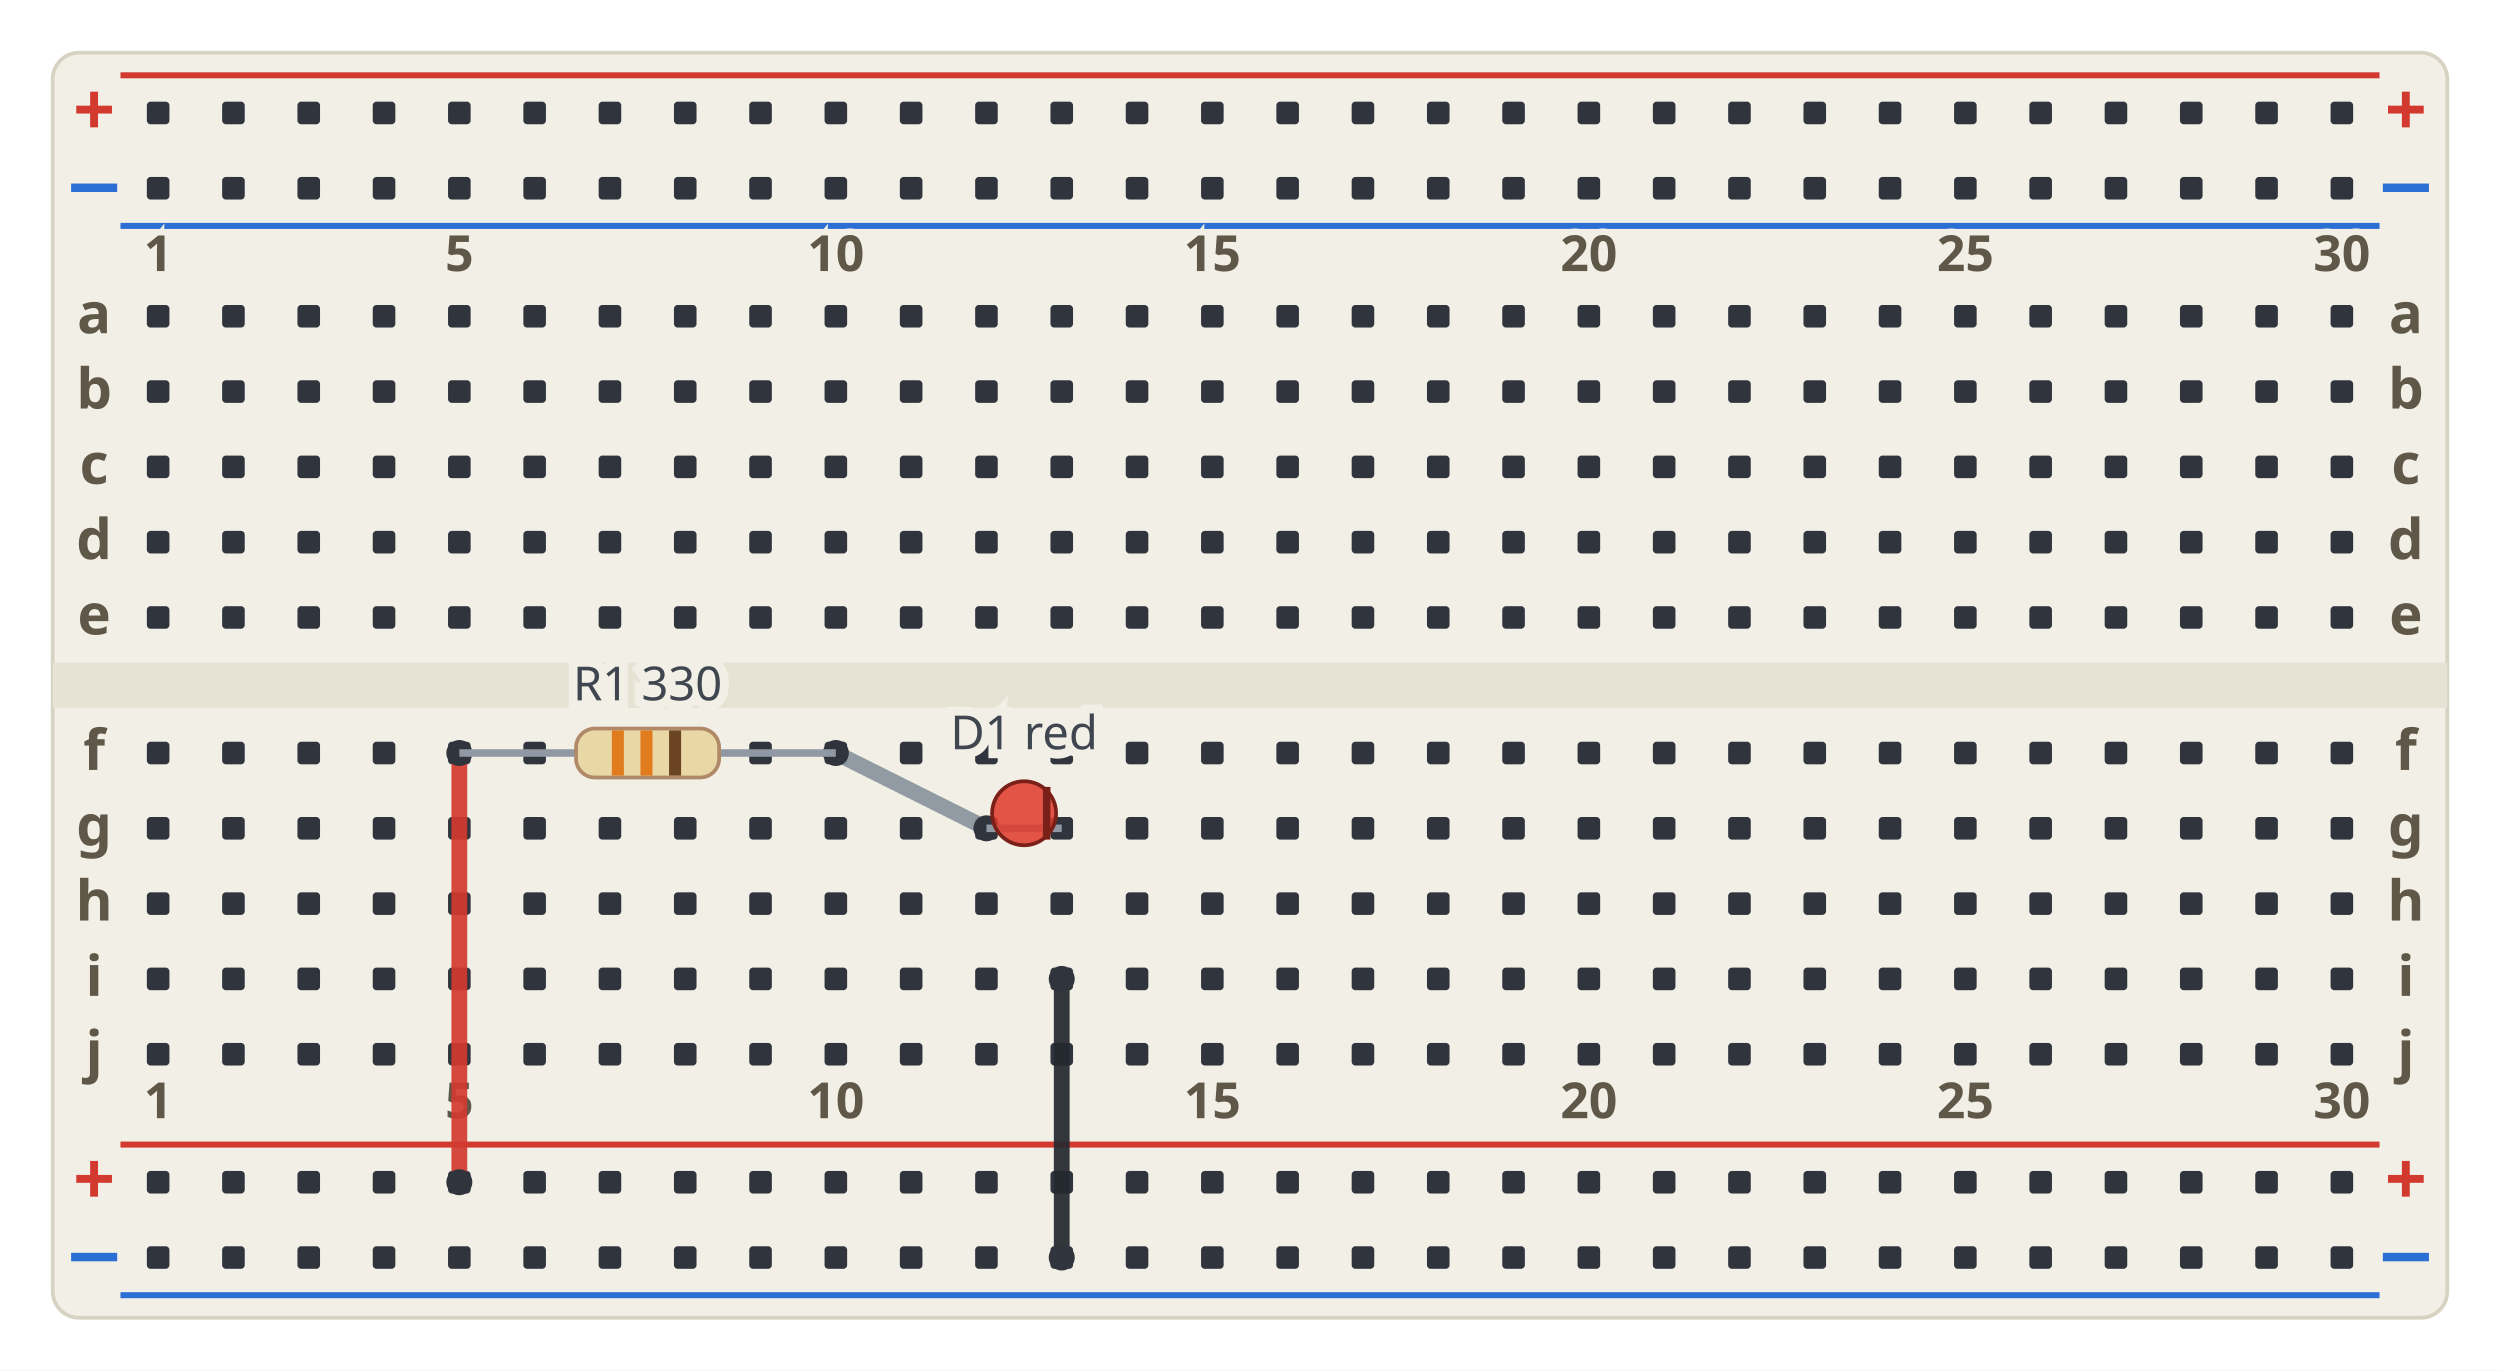
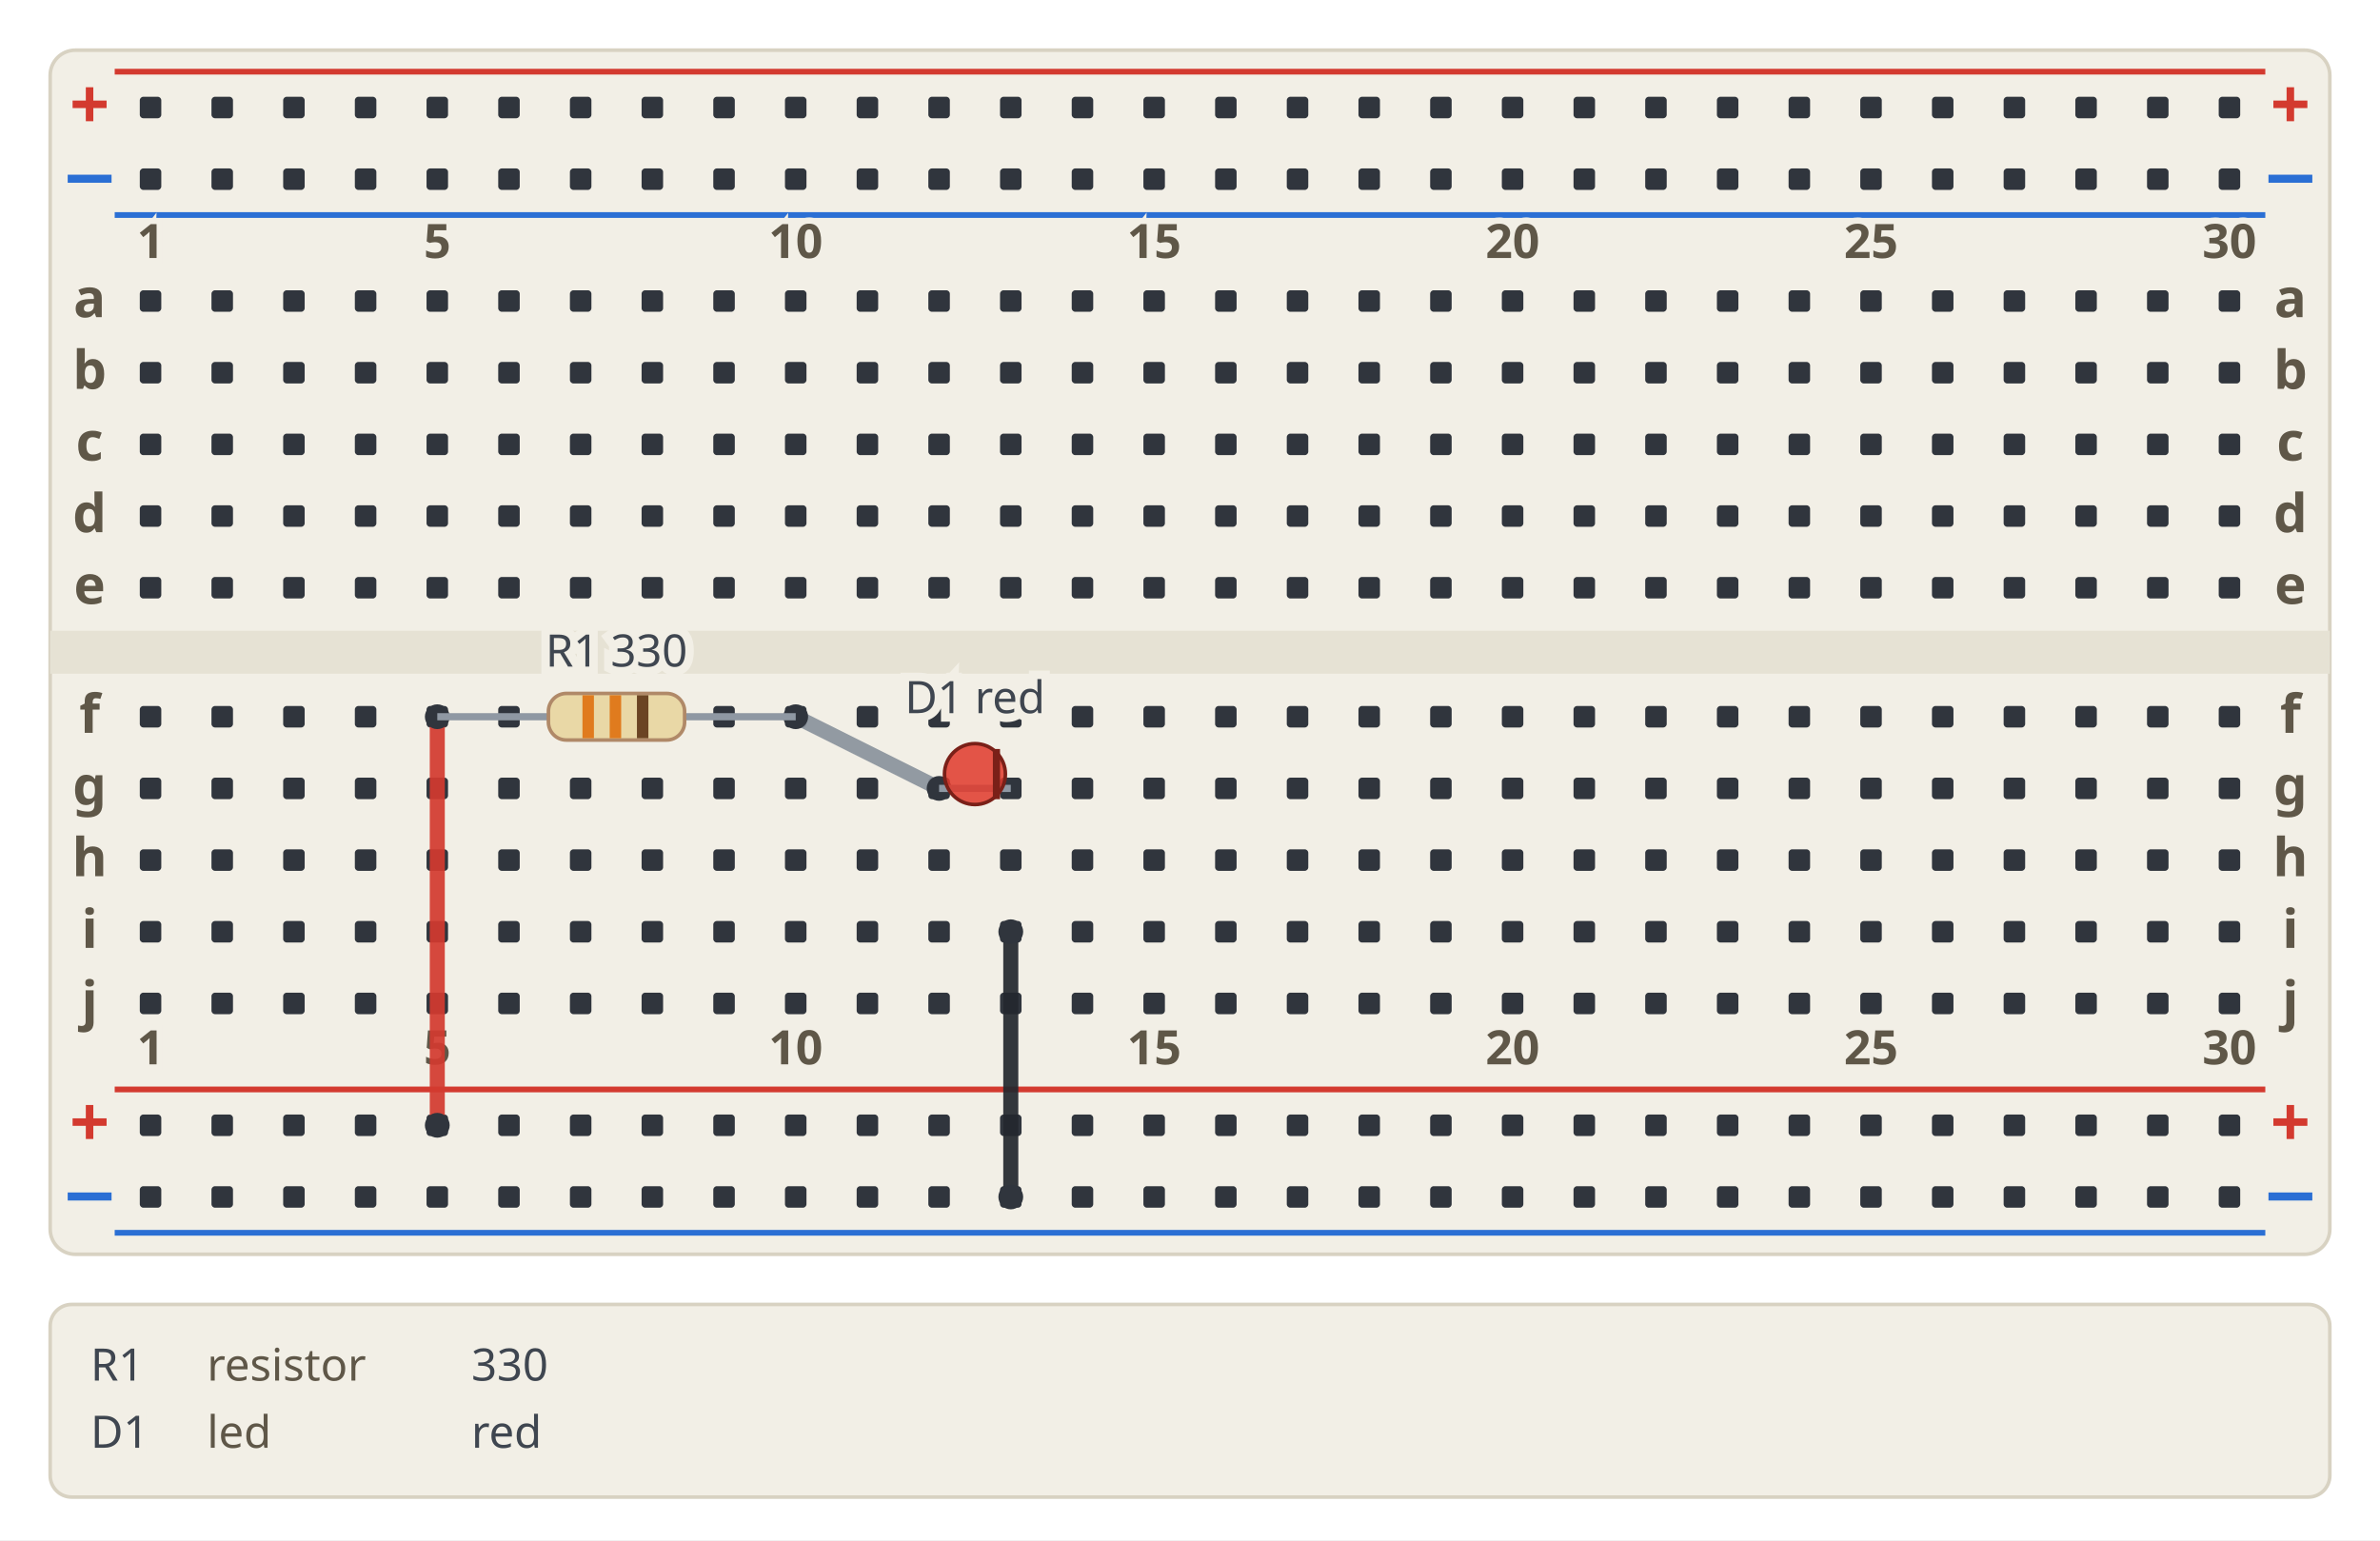
- <svg xmlns="http://www.w3.org/2000/svg" width="664" height="364" viewBox="0 0 664 364" role="img">
-   <rect x="0" y="0" width="664" height="364" fill="#ffffff" />
+ <svg xmlns="http://www.w3.org/2000/svg" width="664" height="429.75" viewBox="0 0 664 429.75" role="img">
+   <rect x="0" y="0" width="664" height="429.75" fill="#ffffff" />
  <rect x="14" y="14" width="636" height="336" rx="7" fill="#f2efe6" stroke="#d8d2c2" />
  <rect x="14" y="176" width="636" height="12" fill="#e6e2d4" />
  <line x1="32" y1="20" x2="632" y2="20" stroke="#d33a2f" stroke-width="1.6" />
  <text x="25" y="36" text-anchor="middle" font-family="ui-sans-serif, system-ui, sans-serif" font-size="19.55" font-weight="700" fill="#d33a2f">+</text>
  <text x="639" y="36" text-anchor="middle" font-family="ui-sans-serif, system-ui, sans-serif" font-size="19.55" font-weight="700" fill="#d33a2f">+</text>
  <line x1="32" y1="60" x2="632" y2="60" stroke="#2b6fd4" stroke-width="1.6" />
  <text x="25" y="56" text-anchor="middle" font-family="ui-sans-serif, system-ui, sans-serif" font-size="19.55" font-weight="700" fill="#2b6fd4">−</text>
  <text x="639" y="56" text-anchor="middle" font-family="ui-sans-serif, system-ui, sans-serif" font-size="19.55" font-weight="700" fill="#2b6fd4">−</text>
  <line x1="32" y1="304" x2="632" y2="304" stroke="#d33a2f" stroke-width="1.6" />
  <text x="25" y="320" text-anchor="middle" font-family="ui-sans-serif, system-ui, sans-serif" font-size="19.55" font-weight="700" fill="#d33a2f">+</text>
  <text x="639" y="320" text-anchor="middle" font-family="ui-sans-serif, system-ui, sans-serif" font-size="19.55" font-weight="700" fill="#d33a2f">+</text>
  <line x1="32" y1="344" x2="632" y2="344" stroke="#2b6fd4" stroke-width="1.6" />
  <text x="25" y="340" text-anchor="middle" font-family="ui-sans-serif, system-ui, sans-serif" font-size="19.55" font-weight="700" fill="#2b6fd4">−</text>
  <text x="639" y="340" text-anchor="middle" font-family="ui-sans-serif, system-ui, sans-serif" font-size="19.55" font-weight="700" fill="#2b6fd4">−</text>
  <rect x="39" y="27" width="6" height="6" rx="1" fill="#30353d" />
  <rect x="59" y="27" width="6" height="6" rx="1" fill="#30353d" />
  <rect x="79" y="27" width="6" height="6" rx="1" fill="#30353d" />
  <rect x="99" y="27" width="6" height="6" rx="1" fill="#30353d" />
  <rect x="119" y="27" width="6" height="6" rx="1" fill="#30353d" />
  <rect x="139" y="27" width="6" height="6" rx="1" fill="#30353d" />
  <rect x="159" y="27" width="6" height="6" rx="1" fill="#30353d" />
  <rect x="179" y="27" width="6" height="6" rx="1" fill="#30353d" />
  <rect x="199" y="27" width="6" height="6" rx="1" fill="#30353d" />
  <rect x="219" y="27" width="6" height="6" rx="1" fill="#30353d" />
  <rect x="239" y="27" width="6" height="6" rx="1" fill="#30353d" />
  <rect x="259" y="27" width="6" height="6" rx="1" fill="#30353d" />
  <rect x="279" y="27" width="6" height="6" rx="1" fill="#30353d" />
  <rect x="299" y="27" width="6" height="6" rx="1" fill="#30353d" />
  <rect x="319" y="27" width="6" height="6" rx="1" fill="#30353d" />
  <rect x="339" y="27" width="6" height="6" rx="1" fill="#30353d" />
  <rect x="359" y="27" width="6" height="6" rx="1" fill="#30353d" />
  <rect x="379" y="27" width="6" height="6" rx="1" fill="#30353d" />
  <rect x="399" y="27" width="6" height="6" rx="1" fill="#30353d" />
  <rect x="419" y="27" width="6" height="6" rx="1" fill="#30353d" />
  <rect x="439" y="27" width="6" height="6" rx="1" fill="#30353d" />
  <rect x="459" y="27" width="6" height="6" rx="1" fill="#30353d" />
  <rect x="479" y="27" width="6" height="6" rx="1" fill="#30353d" />
  <rect x="499" y="27" width="6" height="6" rx="1" fill="#30353d" />
  <rect x="519" y="27" width="6" height="6" rx="1" fill="#30353d" />
  <rect x="539" y="27" width="6" height="6" rx="1" fill="#30353d" />
  <rect x="559" y="27" width="6" height="6" rx="1" fill="#30353d" />
  <rect x="579" y="27" width="6" height="6" rx="1" fill="#30353d" />
  <rect x="599" y="27" width="6" height="6" rx="1" fill="#30353d" />
  <rect x="619" y="27" width="6" height="6" rx="1" fill="#30353d" />
  <rect x="39" y="47" width="6" height="6" rx="1" fill="#30353d" />
  <rect x="59" y="47" width="6" height="6" rx="1" fill="#30353d" />
  <rect x="79" y="47" width="6" height="6" rx="1" fill="#30353d" />
  <rect x="99" y="47" width="6" height="6" rx="1" fill="#30353d" />
  <rect x="119" y="47" width="6" height="6" rx="1" fill="#30353d" />
  <rect x="139" y="47" width="6" height="6" rx="1" fill="#30353d" />
  <rect x="159" y="47" width="6" height="6" rx="1" fill="#30353d" />
  <rect x="179" y="47" width="6" height="6" rx="1" fill="#30353d" />
  <rect x="199" y="47" width="6" height="6" rx="1" fill="#30353d" />
  <rect x="219" y="47" width="6" height="6" rx="1" fill="#30353d" />
  <rect x="239" y="47" width="6" height="6" rx="1" fill="#30353d" />
  <rect x="259" y="47" width="6" height="6" rx="1" fill="#30353d" />
  <rect x="279" y="47" width="6" height="6" rx="1" fill="#30353d" />
  <rect x="299" y="47" width="6" height="6" rx="1" fill="#30353d" />
  <rect x="319" y="47" width="6" height="6" rx="1" fill="#30353d" />
  <rect x="339" y="47" width="6" height="6" rx="1" fill="#30353d" />
  <rect x="359" y="47" width="6" height="6" rx="1" fill="#30353d" />
  <rect x="379" y="47" width="6" height="6" rx="1" fill="#30353d" />
  <rect x="399" y="47" width="6" height="6" rx="1" fill="#30353d" />
  <rect x="419" y="47" width="6" height="6" rx="1" fill="#30353d" />
  <rect x="439" y="47" width="6" height="6" rx="1" fill="#30353d" />
  <rect x="459" y="47" width="6" height="6" rx="1" fill="#30353d" />
  <rect x="479" y="47" width="6" height="6" rx="1" fill="#30353d" />
  <rect x="499" y="47" width="6" height="6" rx="1" fill="#30353d" />
  <rect x="519" y="47" width="6" height="6" rx="1" fill="#30353d" />
  <rect x="539" y="47" width="6" height="6" rx="1" fill="#30353d" />
  <rect x="559" y="47" width="6" height="6" rx="1" fill="#30353d" />
  <rect x="579" y="47" width="6" height="6" rx="1" fill="#30353d" />
  <rect x="599" y="47" width="6" height="6" rx="1" fill="#30353d" />
  <rect x="619" y="47" width="6" height="6" rx="1" fill="#30353d" />
  <rect x="39" y="311" width="6" height="6" rx="1" fill="#30353d" />
  <rect x="59" y="311" width="6" height="6" rx="1" fill="#30353d" />
  <rect x="79" y="311" width="6" height="6" rx="1" fill="#30353d" />
  <rect x="99" y="311" width="6" height="6" rx="1" fill="#30353d" />
  <rect x="119" y="311" width="6" height="6" rx="1" fill="#30353d" />
  <rect x="139" y="311" width="6" height="6" rx="1" fill="#30353d" />
  <rect x="159" y="311" width="6" height="6" rx="1" fill="#30353d" />
  <rect x="179" y="311" width="6" height="6" rx="1" fill="#30353d" />
  <rect x="199" y="311" width="6" height="6" rx="1" fill="#30353d" />
  <rect x="219" y="311" width="6" height="6" rx="1" fill="#30353d" />
  <rect x="239" y="311" width="6" height="6" rx="1" fill="#30353d" />
  <rect x="259" y="311" width="6" height="6" rx="1" fill="#30353d" />
  <rect x="279" y="311" width="6" height="6" rx="1" fill="#30353d" />
  <rect x="299" y="311" width="6" height="6" rx="1" fill="#30353d" />
  <rect x="319" y="311" width="6" height="6" rx="1" fill="#30353d" />
  <rect x="339" y="311" width="6" height="6" rx="1" fill="#30353d" />
  <rect x="359" y="311" width="6" height="6" rx="1" fill="#30353d" />
  <rect x="379" y="311" width="6" height="6" rx="1" fill="#30353d" />
  <rect x="399" y="311" width="6" height="6" rx="1" fill="#30353d" />
  <rect x="419" y="311" width="6" height="6" rx="1" fill="#30353d" />
  <rect x="439" y="311" width="6" height="6" rx="1" fill="#30353d" />
  <rect x="459" y="311" width="6" height="6" rx="1" fill="#30353d" />
  <rect x="479" y="311" width="6" height="6" rx="1" fill="#30353d" />
  <rect x="499" y="311" width="6" height="6" rx="1" fill="#30353d" />
  <rect x="519" y="311" width="6" height="6" rx="1" fill="#30353d" />
  <rect x="539" y="311" width="6" height="6" rx="1" fill="#30353d" />
  <rect x="559" y="311" width="6" height="6" rx="1" fill="#30353d" />
  <rect x="579" y="311" width="6" height="6" rx="1" fill="#30353d" />
  <rect x="599" y="311" width="6" height="6" rx="1" fill="#30353d" />
  <rect x="619" y="311" width="6" height="6" rx="1" fill="#30353d" />
  <rect x="39" y="331" width="6" height="6" rx="1" fill="#30353d" />
  <rect x="59" y="331" width="6" height="6" rx="1" fill="#30353d" />
  <rect x="79" y="331" width="6" height="6" rx="1" fill="#30353d" />
  <rect x="99" y="331" width="6" height="6" rx="1" fill="#30353d" />
  <rect x="119" y="331" width="6" height="6" rx="1" fill="#30353d" />
  <rect x="139" y="331" width="6" height="6" rx="1" fill="#30353d" />
  <rect x="159" y="331" width="6" height="6" rx="1" fill="#30353d" />
  <rect x="179" y="331" width="6" height="6" rx="1" fill="#30353d" />
  <rect x="199" y="331" width="6" height="6" rx="1" fill="#30353d" />
  <rect x="219" y="331" width="6" height="6" rx="1" fill="#30353d" />
  <rect x="239" y="331" width="6" height="6" rx="1" fill="#30353d" />
  <rect x="259" y="331" width="6" height="6" rx="1" fill="#30353d" />
  <rect x="279" y="331" width="6" height="6" rx="1" fill="#30353d" />
  <rect x="299" y="331" width="6" height="6" rx="1" fill="#30353d" />
  <rect x="319" y="331" width="6" height="6" rx="1" fill="#30353d" />
  <rect x="339" y="331" width="6" height="6" rx="1" fill="#30353d" />
  <rect x="359" y="331" width="6" height="6" rx="1" fill="#30353d" />
  <rect x="379" y="331" width="6" height="6" rx="1" fill="#30353d" />
  <rect x="399" y="331" width="6" height="6" rx="1" fill="#30353d" />
  <rect x="419" y="331" width="6" height="6" rx="1" fill="#30353d" />
  <rect x="439" y="331" width="6" height="6" rx="1" fill="#30353d" />
  <rect x="459" y="331" width="6" height="6" rx="1" fill="#30353d" />
  <rect x="479" y="331" width="6" height="6" rx="1" fill="#30353d" />
  <rect x="499" y="331" width="6" height="6" rx="1" fill="#30353d" />
  <rect x="519" y="331" width="6" height="6" rx="1" fill="#30353d" />
  <rect x="539" y="331" width="6" height="6" rx="1" fill="#30353d" />
  <rect x="559" y="331" width="6" height="6" rx="1" fill="#30353d" />
  <rect x="579" y="331" width="6" height="6" rx="1" fill="#30353d" />
  <rect x="599" y="331" width="6" height="6" rx="1" fill="#30353d" />
  <rect x="619" y="331" width="6" height="6" rx="1" fill="#30353d" />
  <rect x="39" y="81" width="6" height="6" rx="1" fill="#30353d" />
  <rect x="59" y="81" width="6" height="6" rx="1" fill="#30353d" />
  <rect x="79" y="81" width="6" height="6" rx="1" fill="#30353d" />
  <rect x="99" y="81" width="6" height="6" rx="1" fill="#30353d" />
  <rect x="119" y="81" width="6" height="6" rx="1" fill="#30353d" />
  <rect x="139" y="81" width="6" height="6" rx="1" fill="#30353d" />
  <rect x="159" y="81" width="6" height="6" rx="1" fill="#30353d" />
  <rect x="179" y="81" width="6" height="6" rx="1" fill="#30353d" />
  <rect x="199" y="81" width="6" height="6" rx="1" fill="#30353d" />
  <rect x="219" y="81" width="6" height="6" rx="1" fill="#30353d" />
  <rect x="239" y="81" width="6" height="6" rx="1" fill="#30353d" />
  <rect x="259" y="81" width="6" height="6" rx="1" fill="#30353d" />
  <rect x="279" y="81" width="6" height="6" rx="1" fill="#30353d" />
  <rect x="299" y="81" width="6" height="6" rx="1" fill="#30353d" />
  <rect x="319" y="81" width="6" height="6" rx="1" fill="#30353d" />
  <rect x="339" y="81" width="6" height="6" rx="1" fill="#30353d" />
  <rect x="359" y="81" width="6" height="6" rx="1" fill="#30353d" />
  <rect x="379" y="81" width="6" height="6" rx="1" fill="#30353d" />
  <rect x="399" y="81" width="6" height="6" rx="1" fill="#30353d" />
  <rect x="419" y="81" width="6" height="6" rx="1" fill="#30353d" />
  <rect x="439" y="81" width="6" height="6" rx="1" fill="#30353d" />
  <rect x="459" y="81" width="6" height="6" rx="1" fill="#30353d" />
  <rect x="479" y="81" width="6" height="6" rx="1" fill="#30353d" />
  <rect x="499" y="81" width="6" height="6" rx="1" fill="#30353d" />
  <rect x="519" y="81" width="6" height="6" rx="1" fill="#30353d" />
  <rect x="539" y="81" width="6" height="6" rx="1" fill="#30353d" />
  <rect x="559" y="81" width="6" height="6" rx="1" fill="#30353d" />
  <rect x="579" y="81" width="6" height="6" rx="1" fill="#30353d" />
  <rect x="599" y="81" width="6" height="6" rx="1" fill="#30353d" />
  <rect x="619" y="81" width="6" height="6" rx="1" fill="#30353d" />
  <rect x="39" y="101" width="6" height="6" rx="1" fill="#30353d" />
  <rect x="59" y="101" width="6" height="6" rx="1" fill="#30353d" />
  <rect x="79" y="101" width="6" height="6" rx="1" fill="#30353d" />
  <rect x="99" y="101" width="6" height="6" rx="1" fill="#30353d" />
  <rect x="119" y="101" width="6" height="6" rx="1" fill="#30353d" />
  <rect x="139" y="101" width="6" height="6" rx="1" fill="#30353d" />
  <rect x="159" y="101" width="6" height="6" rx="1" fill="#30353d" />
  <rect x="179" y="101" width="6" height="6" rx="1" fill="#30353d" />
  <rect x="199" y="101" width="6" height="6" rx="1" fill="#30353d" />
  <rect x="219" y="101" width="6" height="6" rx="1" fill="#30353d" />
  <rect x="239" y="101" width="6" height="6" rx="1" fill="#30353d" />
  <rect x="259" y="101" width="6" height="6" rx="1" fill="#30353d" />
  <rect x="279" y="101" width="6" height="6" rx="1" fill="#30353d" />
  <rect x="299" y="101" width="6" height="6" rx="1" fill="#30353d" />
  <rect x="319" y="101" width="6" height="6" rx="1" fill="#30353d" />
  <rect x="339" y="101" width="6" height="6" rx="1" fill="#30353d" />
  <rect x="359" y="101" width="6" height="6" rx="1" fill="#30353d" />
  <rect x="379" y="101" width="6" height="6" rx="1" fill="#30353d" />
  <rect x="399" y="101" width="6" height="6" rx="1" fill="#30353d" />
  <rect x="419" y="101" width="6" height="6" rx="1" fill="#30353d" />
  <rect x="439" y="101" width="6" height="6" rx="1" fill="#30353d" />
  <rect x="459" y="101" width="6" height="6" rx="1" fill="#30353d" />
  <rect x="479" y="101" width="6" height="6" rx="1" fill="#30353d" />
  <rect x="499" y="101" width="6" height="6" rx="1" fill="#30353d" />
  <rect x="519" y="101" width="6" height="6" rx="1" fill="#30353d" />
  <rect x="539" y="101" width="6" height="6" rx="1" fill="#30353d" />
  <rect x="559" y="101" width="6" height="6" rx="1" fill="#30353d" />
  <rect x="579" y="101" width="6" height="6" rx="1" fill="#30353d" />
  <rect x="599" y="101" width="6" height="6" rx="1" fill="#30353d" />
  <rect x="619" y="101" width="6" height="6" rx="1" fill="#30353d" />
  <rect x="39" y="121" width="6" height="6" rx="1" fill="#30353d" />
  <rect x="59" y="121" width="6" height="6" rx="1" fill="#30353d" />
  <rect x="79" y="121" width="6" height="6" rx="1" fill="#30353d" />
  <rect x="99" y="121" width="6" height="6" rx="1" fill="#30353d" />
  <rect x="119" y="121" width="6" height="6" rx="1" fill="#30353d" />
  <rect x="139" y="121" width="6" height="6" rx="1" fill="#30353d" />
  <rect x="159" y="121" width="6" height="6" rx="1" fill="#30353d" />
  <rect x="179" y="121" width="6" height="6" rx="1" fill="#30353d" />
  <rect x="199" y="121" width="6" height="6" rx="1" fill="#30353d" />
  <rect x="219" y="121" width="6" height="6" rx="1" fill="#30353d" />
  <rect x="239" y="121" width="6" height="6" rx="1" fill="#30353d" />
  <rect x="259" y="121" width="6" height="6" rx="1" fill="#30353d" />
  <rect x="279" y="121" width="6" height="6" rx="1" fill="#30353d" />
  <rect x="299" y="121" width="6" height="6" rx="1" fill="#30353d" />
  <rect x="319" y="121" width="6" height="6" rx="1" fill="#30353d" />
  <rect x="339" y="121" width="6" height="6" rx="1" fill="#30353d" />
  <rect x="359" y="121" width="6" height="6" rx="1" fill="#30353d" />
  <rect x="379" y="121" width="6" height="6" rx="1" fill="#30353d" />
  <rect x="399" y="121" width="6" height="6" rx="1" fill="#30353d" />
  <rect x="419" y="121" width="6" height="6" rx="1" fill="#30353d" />
  <rect x="439" y="121" width="6" height="6" rx="1" fill="#30353d" />
  <rect x="459" y="121" width="6" height="6" rx="1" fill="#30353d" />
  <rect x="479" y="121" width="6" height="6" rx="1" fill="#30353d" />
  <rect x="499" y="121" width="6" height="6" rx="1" fill="#30353d" />
  <rect x="519" y="121" width="6" height="6" rx="1" fill="#30353d" />
  <rect x="539" y="121" width="6" height="6" rx="1" fill="#30353d" />
  <rect x="559" y="121" width="6" height="6" rx="1" fill="#30353d" />
  <rect x="579" y="121" width="6" height="6" rx="1" fill="#30353d" />
  <rect x="599" y="121" width="6" height="6" rx="1" fill="#30353d" />
  <rect x="619" y="121" width="6" height="6" rx="1" fill="#30353d" />
  <rect x="39" y="141" width="6" height="6" rx="1" fill="#30353d" />
  <rect x="59" y="141" width="6" height="6" rx="1" fill="#30353d" />
  <rect x="79" y="141" width="6" height="6" rx="1" fill="#30353d" />
  <rect x="99" y="141" width="6" height="6" rx="1" fill="#30353d" />
  <rect x="119" y="141" width="6" height="6" rx="1" fill="#30353d" />
  <rect x="139" y="141" width="6" height="6" rx="1" fill="#30353d" />
  <rect x="159" y="141" width="6" height="6" rx="1" fill="#30353d" />
  <rect x="179" y="141" width="6" height="6" rx="1" fill="#30353d" />
  <rect x="199" y="141" width="6" height="6" rx="1" fill="#30353d" />
  <rect x="219" y="141" width="6" height="6" rx="1" fill="#30353d" />
  <rect x="239" y="141" width="6" height="6" rx="1" fill="#30353d" />
  <rect x="259" y="141" width="6" height="6" rx="1" fill="#30353d" />
  <rect x="279" y="141" width="6" height="6" rx="1" fill="#30353d" />
  <rect x="299" y="141" width="6" height="6" rx="1" fill="#30353d" />
  <rect x="319" y="141" width="6" height="6" rx="1" fill="#30353d" />
  <rect x="339" y="141" width="6" height="6" rx="1" fill="#30353d" />
  <rect x="359" y="141" width="6" height="6" rx="1" fill="#30353d" />
  <rect x="379" y="141" width="6" height="6" rx="1" fill="#30353d" />
  <rect x="399" y="141" width="6" height="6" rx="1" fill="#30353d" />
  <rect x="419" y="141" width="6" height="6" rx="1" fill="#30353d" />
  <rect x="439" y="141" width="6" height="6" rx="1" fill="#30353d" />
  <rect x="459" y="141" width="6" height="6" rx="1" fill="#30353d" />
  <rect x="479" y="141" width="6" height="6" rx="1" fill="#30353d" />
  <rect x="499" y="141" width="6" height="6" rx="1" fill="#30353d" />
  <rect x="519" y="141" width="6" height="6" rx="1" fill="#30353d" />
  <rect x="539" y="141" width="6" height="6" rx="1" fill="#30353d" />
  <rect x="559" y="141" width="6" height="6" rx="1" fill="#30353d" />
  <rect x="579" y="141" width="6" height="6" rx="1" fill="#30353d" />
  <rect x="599" y="141" width="6" height="6" rx="1" fill="#30353d" />
  <rect x="619" y="141" width="6" height="6" rx="1" fill="#30353d" />
  <rect x="39" y="161" width="6" height="6" rx="1" fill="#30353d" />
  <rect x="59" y="161" width="6" height="6" rx="1" fill="#30353d" />
  <rect x="79" y="161" width="6" height="6" rx="1" fill="#30353d" />
  <rect x="99" y="161" width="6" height="6" rx="1" fill="#30353d" />
  <rect x="119" y="161" width="6" height="6" rx="1" fill="#30353d" />
  <rect x="139" y="161" width="6" height="6" rx="1" fill="#30353d" />
  <rect x="159" y="161" width="6" height="6" rx="1" fill="#30353d" />
  <rect x="179" y="161" width="6" height="6" rx="1" fill="#30353d" />
  <rect x="199" y="161" width="6" height="6" rx="1" fill="#30353d" />
  <rect x="219" y="161" width="6" height="6" rx="1" fill="#30353d" />
  <rect x="239" y="161" width="6" height="6" rx="1" fill="#30353d" />
  <rect x="259" y="161" width="6" height="6" rx="1" fill="#30353d" />
  <rect x="279" y="161" width="6" height="6" rx="1" fill="#30353d" />
  <rect x="299" y="161" width="6" height="6" rx="1" fill="#30353d" />
  <rect x="319" y="161" width="6" height="6" rx="1" fill="#30353d" />
  <rect x="339" y="161" width="6" height="6" rx="1" fill="#30353d" />
  <rect x="359" y="161" width="6" height="6" rx="1" fill="#30353d" />
  <rect x="379" y="161" width="6" height="6" rx="1" fill="#30353d" />
  <rect x="399" y="161" width="6" height="6" rx="1" fill="#30353d" />
  <rect x="419" y="161" width="6" height="6" rx="1" fill="#30353d" />
  <rect x="439" y="161" width="6" height="6" rx="1" fill="#30353d" />
  <rect x="459" y="161" width="6" height="6" rx="1" fill="#30353d" />
  <rect x="479" y="161" width="6" height="6" rx="1" fill="#30353d" />
  <rect x="499" y="161" width="6" height="6" rx="1" fill="#30353d" />
  <rect x="519" y="161" width="6" height="6" rx="1" fill="#30353d" />
  <rect x="539" y="161" width="6" height="6" rx="1" fill="#30353d" />
  <rect x="559" y="161" width="6" height="6" rx="1" fill="#30353d" />
  <rect x="579" y="161" width="6" height="6" rx="1" fill="#30353d" />
  <rect x="599" y="161" width="6" height="6" rx="1" fill="#30353d" />
  <rect x="619" y="161" width="6" height="6" rx="1" fill="#30353d" />
  <rect x="39" y="197" width="6" height="6" rx="1" fill="#30353d" />
  <rect x="59" y="197" width="6" height="6" rx="1" fill="#30353d" />
  <rect x="79" y="197" width="6" height="6" rx="1" fill="#30353d" />
  <rect x="99" y="197" width="6" height="6" rx="1" fill="#30353d" />
  <rect x="119" y="197" width="6" height="6" rx="1" fill="#30353d" />
  <rect x="139" y="197" width="6" height="6" rx="1" fill="#30353d" />
  <rect x="159" y="197" width="6" height="6" rx="1" fill="#30353d" />
  <rect x="179" y="197" width="6" height="6" rx="1" fill="#30353d" />
  <rect x="199" y="197" width="6" height="6" rx="1" fill="#30353d" />
  <rect x="219" y="197" width="6" height="6" rx="1" fill="#30353d" />
  <rect x="239" y="197" width="6" height="6" rx="1" fill="#30353d" />
  <rect x="259" y="197" width="6" height="6" rx="1" fill="#30353d" />
  <rect x="279" y="197" width="6" height="6" rx="1" fill="#30353d" />
  <rect x="299" y="197" width="6" height="6" rx="1" fill="#30353d" />
  <rect x="319" y="197" width="6" height="6" rx="1" fill="#30353d" />
  <rect x="339" y="197" width="6" height="6" rx="1" fill="#30353d" />
  <rect x="359" y="197" width="6" height="6" rx="1" fill="#30353d" />
  <rect x="379" y="197" width="6" height="6" rx="1" fill="#30353d" />
  <rect x="399" y="197" width="6" height="6" rx="1" fill="#30353d" />
  <rect x="419" y="197" width="6" height="6" rx="1" fill="#30353d" />
  <rect x="439" y="197" width="6" height="6" rx="1" fill="#30353d" />
  <rect x="459" y="197" width="6" height="6" rx="1" fill="#30353d" />
  <rect x="479" y="197" width="6" height="6" rx="1" fill="#30353d" />
  <rect x="499" y="197" width="6" height="6" rx="1" fill="#30353d" />
  <rect x="519" y="197" width="6" height="6" rx="1" fill="#30353d" />
  <rect x="539" y="197" width="6" height="6" rx="1" fill="#30353d" />
  <rect x="559" y="197" width="6" height="6" rx="1" fill="#30353d" />
  <rect x="579" y="197" width="6" height="6" rx="1" fill="#30353d" />
  <rect x="599" y="197" width="6" height="6" rx="1" fill="#30353d" />
  <rect x="619" y="197" width="6" height="6" rx="1" fill="#30353d" />
  <rect x="39" y="217" width="6" height="6" rx="1" fill="#30353d" />
  <rect x="59" y="217" width="6" height="6" rx="1" fill="#30353d" />
  <rect x="79" y="217" width="6" height="6" rx="1" fill="#30353d" />
  <rect x="99" y="217" width="6" height="6" rx="1" fill="#30353d" />
  <rect x="119" y="217" width="6" height="6" rx="1" fill="#30353d" />
  <rect x="139" y="217" width="6" height="6" rx="1" fill="#30353d" />
  <rect x="159" y="217" width="6" height="6" rx="1" fill="#30353d" />
  <rect x="179" y="217" width="6" height="6" rx="1" fill="#30353d" />
  <rect x="199" y="217" width="6" height="6" rx="1" fill="#30353d" />
  <rect x="219" y="217" width="6" height="6" rx="1" fill="#30353d" />
  <rect x="239" y="217" width="6" height="6" rx="1" fill="#30353d" />
  <rect x="259" y="217" width="6" height="6" rx="1" fill="#30353d" />
  <rect x="279" y="217" width="6" height="6" rx="1" fill="#30353d" />
  <rect x="299" y="217" width="6" height="6" rx="1" fill="#30353d" />
  <rect x="319" y="217" width="6" height="6" rx="1" fill="#30353d" />
  <rect x="339" y="217" width="6" height="6" rx="1" fill="#30353d" />
  <rect x="359" y="217" width="6" height="6" rx="1" fill="#30353d" />
  <rect x="379" y="217" width="6" height="6" rx="1" fill="#30353d" />
  <rect x="399" y="217" width="6" height="6" rx="1" fill="#30353d" />
  <rect x="419" y="217" width="6" height="6" rx="1" fill="#30353d" />
  <rect x="439" y="217" width="6" height="6" rx="1" fill="#30353d" />
  <rect x="459" y="217" width="6" height="6" rx="1" fill="#30353d" />
  <rect x="479" y="217" width="6" height="6" rx="1" fill="#30353d" />
  <rect x="499" y="217" width="6" height="6" rx="1" fill="#30353d" />
  <rect x="519" y="217" width="6" height="6" rx="1" fill="#30353d" />
  <rect x="539" y="217" width="6" height="6" rx="1" fill="#30353d" />
  <rect x="559" y="217" width="6" height="6" rx="1" fill="#30353d" />
  <rect x="579" y="217" width="6" height="6" rx="1" fill="#30353d" />
  <rect x="599" y="217" width="6" height="6" rx="1" fill="#30353d" />
  <rect x="619" y="217" width="6" height="6" rx="1" fill="#30353d" />
  <rect x="39" y="237" width="6" height="6" rx="1" fill="#30353d" />
  <rect x="59" y="237" width="6" height="6" rx="1" fill="#30353d" />
  <rect x="79" y="237" width="6" height="6" rx="1" fill="#30353d" />
  <rect x="99" y="237" width="6" height="6" rx="1" fill="#30353d" />
  <rect x="119" y="237" width="6" height="6" rx="1" fill="#30353d" />
  <rect x="139" y="237" width="6" height="6" rx="1" fill="#30353d" />
  <rect x="159" y="237" width="6" height="6" rx="1" fill="#30353d" />
  <rect x="179" y="237" width="6" height="6" rx="1" fill="#30353d" />
  <rect x="199" y="237" width="6" height="6" rx="1" fill="#30353d" />
  <rect x="219" y="237" width="6" height="6" rx="1" fill="#30353d" />
  <rect x="239" y="237" width="6" height="6" rx="1" fill="#30353d" />
  <rect x="259" y="237" width="6" height="6" rx="1" fill="#30353d" />
  <rect x="279" y="237" width="6" height="6" rx="1" fill="#30353d" />
  <rect x="299" y="237" width="6" height="6" rx="1" fill="#30353d" />
  <rect x="319" y="237" width="6" height="6" rx="1" fill="#30353d" />
  <rect x="339" y="237" width="6" height="6" rx="1" fill="#30353d" />
  <rect x="359" y="237" width="6" height="6" rx="1" fill="#30353d" />
  <rect x="379" y="237" width="6" height="6" rx="1" fill="#30353d" />
  <rect x="399" y="237" width="6" height="6" rx="1" fill="#30353d" />
  <rect x="419" y="237" width="6" height="6" rx="1" fill="#30353d" />
  <rect x="439" y="237" width="6" height="6" rx="1" fill="#30353d" />
  <rect x="459" y="237" width="6" height="6" rx="1" fill="#30353d" />
  <rect x="479" y="237" width="6" height="6" rx="1" fill="#30353d" />
  <rect x="499" y="237" width="6" height="6" rx="1" fill="#30353d" />
  <rect x="519" y="237" width="6" height="6" rx="1" fill="#30353d" />
  <rect x="539" y="237" width="6" height="6" rx="1" fill="#30353d" />
  <rect x="559" y="237" width="6" height="6" rx="1" fill="#30353d" />
  <rect x="579" y="237" width="6" height="6" rx="1" fill="#30353d" />
  <rect x="599" y="237" width="6" height="6" rx="1" fill="#30353d" />
  <rect x="619" y="237" width="6" height="6" rx="1" fill="#30353d" />
  <rect x="39" y="257" width="6" height="6" rx="1" fill="#30353d" />
  <rect x="59" y="257" width="6" height="6" rx="1" fill="#30353d" />
  <rect x="79" y="257" width="6" height="6" rx="1" fill="#30353d" />
  <rect x="99" y="257" width="6" height="6" rx="1" fill="#30353d" />
  <rect x="119" y="257" width="6" height="6" rx="1" fill="#30353d" />
  <rect x="139" y="257" width="6" height="6" rx="1" fill="#30353d" />
  <rect x="159" y="257" width="6" height="6" rx="1" fill="#30353d" />
  <rect x="179" y="257" width="6" height="6" rx="1" fill="#30353d" />
  <rect x="199" y="257" width="6" height="6" rx="1" fill="#30353d" />
  <rect x="219" y="257" width="6" height="6" rx="1" fill="#30353d" />
  <rect x="239" y="257" width="6" height="6" rx="1" fill="#30353d" />
  <rect x="259" y="257" width="6" height="6" rx="1" fill="#30353d" />
  <rect x="279" y="257" width="6" height="6" rx="1" fill="#30353d" />
  <rect x="299" y="257" width="6" height="6" rx="1" fill="#30353d" />
  <rect x="319" y="257" width="6" height="6" rx="1" fill="#30353d" />
  <rect x="339" y="257" width="6" height="6" rx="1" fill="#30353d" />
  <rect x="359" y="257" width="6" height="6" rx="1" fill="#30353d" />
  <rect x="379" y="257" width="6" height="6" rx="1" fill="#30353d" />
  <rect x="399" y="257" width="6" height="6" rx="1" fill="#30353d" />
  <rect x="419" y="257" width="6" height="6" rx="1" fill="#30353d" />
  <rect x="439" y="257" width="6" height="6" rx="1" fill="#30353d" />
  <rect x="459" y="257" width="6" height="6" rx="1" fill="#30353d" />
  <rect x="479" y="257" width="6" height="6" rx="1" fill="#30353d" />
  <rect x="499" y="257" width="6" height="6" rx="1" fill="#30353d" />
  <rect x="519" y="257" width="6" height="6" rx="1" fill="#30353d" />
  <rect x="539" y="257" width="6" height="6" rx="1" fill="#30353d" />
  <rect x="559" y="257" width="6" height="6" rx="1" fill="#30353d" />
  <rect x="579" y="257" width="6" height="6" rx="1" fill="#30353d" />
  <rect x="599" y="257" width="6" height="6" rx="1" fill="#30353d" />
  <rect x="619" y="257" width="6" height="6" rx="1" fill="#30353d" />
  <rect x="39" y="277" width="6" height="6" rx="1" fill="#30353d" />
  <rect x="59" y="277" width="6" height="6" rx="1" fill="#30353d" />
  <rect x="79" y="277" width="6" height="6" rx="1" fill="#30353d" />
  <rect x="99" y="277" width="6" height="6" rx="1" fill="#30353d" />
  <rect x="119" y="277" width="6" height="6" rx="1" fill="#30353d" />
  <rect x="139" y="277" width="6" height="6" rx="1" fill="#30353d" />
  <rect x="159" y="277" width="6" height="6" rx="1" fill="#30353d" />
  <rect x="179" y="277" width="6" height="6" rx="1" fill="#30353d" />
  <rect x="199" y="277" width="6" height="6" rx="1" fill="#30353d" />
  <rect x="219" y="277" width="6" height="6" rx="1" fill="#30353d" />
  <rect x="239" y="277" width="6" height="6" rx="1" fill="#30353d" />
  <rect x="259" y="277" width="6" height="6" rx="1" fill="#30353d" />
  <rect x="279" y="277" width="6" height="6" rx="1" fill="#30353d" />
  <rect x="299" y="277" width="6" height="6" rx="1" fill="#30353d" />
  <rect x="319" y="277" width="6" height="6" rx="1" fill="#30353d" />
  <rect x="339" y="277" width="6" height="6" rx="1" fill="#30353d" />
  <rect x="359" y="277" width="6" height="6" rx="1" fill="#30353d" />
  <rect x="379" y="277" width="6" height="6" rx="1" fill="#30353d" />
  <rect x="399" y="277" width="6" height="6" rx="1" fill="#30353d" />
  <rect x="419" y="277" width="6" height="6" rx="1" fill="#30353d" />
  <rect x="439" y="277" width="6" height="6" rx="1" fill="#30353d" />
  <rect x="459" y="277" width="6" height="6" rx="1" fill="#30353d" />
  <rect x="479" y="277" width="6" height="6" rx="1" fill="#30353d" />
  <rect x="499" y="277" width="6" height="6" rx="1" fill="#30353d" />
  <rect x="519" y="277" width="6" height="6" rx="1" fill="#30353d" />
  <rect x="539" y="277" width="6" height="6" rx="1" fill="#30353d" />
  <rect x="559" y="277" width="6" height="6" rx="1" fill="#30353d" />
  <rect x="579" y="277" width="6" height="6" rx="1" fill="#30353d" />
  <rect x="599" y="277" width="6" height="6" rx="1" fill="#30353d" />
  <rect x="619" y="277" width="6" height="6" rx="1" fill="#30353d" />
  <text x="25" y="88.5" text-anchor="middle" font-family="ui-sans-serif, system-ui, sans-serif" font-size="14.95" font-weight="700" fill="#5f5748">a</text>
  <text x="639" y="88.5" text-anchor="middle" font-family="ui-sans-serif, system-ui, sans-serif" font-size="14.95" font-weight="700" fill="#5f5748">a</text>
  <text x="25" y="108.5" text-anchor="middle" font-family="ui-sans-serif, system-ui, sans-serif" font-size="14.95" font-weight="700" fill="#5f5748">b</text>
  <text x="639" y="108.5" text-anchor="middle" font-family="ui-sans-serif, system-ui, sans-serif" font-size="14.95" font-weight="700" fill="#5f5748">b</text>
  <text x="25" y="128.5" text-anchor="middle" font-family="ui-sans-serif, system-ui, sans-serif" font-size="14.95" font-weight="700" fill="#5f5748">c</text>
  <text x="639" y="128.5" text-anchor="middle" font-family="ui-sans-serif, system-ui, sans-serif" font-size="14.95" font-weight="700" fill="#5f5748">c</text>
  <text x="25" y="148.5" text-anchor="middle" font-family="ui-sans-serif, system-ui, sans-serif" font-size="14.95" font-weight="700" fill="#5f5748">d</text>
  <text x="639" y="148.5" text-anchor="middle" font-family="ui-sans-serif, system-ui, sans-serif" font-size="14.95" font-weight="700" fill="#5f5748">d</text>
  <text x="25" y="168.5" text-anchor="middle" font-family="ui-sans-serif, system-ui, sans-serif" font-size="14.95" font-weight="700" fill="#5f5748">e</text>
  <text x="639" y="168.5" text-anchor="middle" font-family="ui-sans-serif, system-ui, sans-serif" font-size="14.95" font-weight="700" fill="#5f5748">e</text>
  <text x="25" y="204.5" text-anchor="middle" font-family="ui-sans-serif, system-ui, sans-serif" font-size="14.95" font-weight="700" fill="#5f5748">f</text>
  <text x="639" y="204.5" text-anchor="middle" font-family="ui-sans-serif, system-ui, sans-serif" font-size="14.95" font-weight="700" fill="#5f5748">f</text>
  <text x="25" y="224.5" text-anchor="middle" font-family="ui-sans-serif, system-ui, sans-serif" font-size="14.95" font-weight="700" fill="#5f5748">g</text>
  <text x="639" y="224.5" text-anchor="middle" font-family="ui-sans-serif, system-ui, sans-serif" font-size="14.95" font-weight="700" fill="#5f5748">g</text>
  <text x="25" y="244.5" text-anchor="middle" font-family="ui-sans-serif, system-ui, sans-serif" font-size="14.95" font-weight="700" fill="#5f5748">h</text>
  <text x="639" y="244.5" text-anchor="middle" font-family="ui-sans-serif, system-ui, sans-serif" font-size="14.95" font-weight="700" fill="#5f5748">h</text>
  <text x="25" y="264.5" text-anchor="middle" font-family="ui-sans-serif, system-ui, sans-serif" font-size="14.95" font-weight="700" fill="#5f5748">i</text>
  <text x="639" y="264.5" text-anchor="middle" font-family="ui-sans-serif, system-ui, sans-serif" font-size="14.95" font-weight="700" fill="#5f5748">i</text>
  <text x="25" y="284.5" text-anchor="middle" font-family="ui-sans-serif, system-ui, sans-serif" font-size="14.95" font-weight="700" fill="#5f5748">j</text>
  <text x="639" y="284.5" text-anchor="middle" font-family="ui-sans-serif, system-ui, sans-serif" font-size="14.95" font-weight="700" fill="#5f5748">j</text>
  <text x="42" y="72" text-anchor="middle" font-family="ui-sans-serif, system-ui, sans-serif" stroke="#f2efe6" stroke-width="3.45" paint-order="stroke" font-size="13.23" font-weight="700" fill="#5f5748">1</text>
  <text x="42" y="297" text-anchor="middle" font-family="ui-sans-serif, system-ui, sans-serif" stroke="#f2efe6" stroke-width="3.45" paint-order="stroke" font-size="13.23" font-weight="700" fill="#5f5748">1</text>
  <text x="122" y="72" text-anchor="middle" font-family="ui-sans-serif, system-ui, sans-serif" stroke="#f2efe6" stroke-width="3.45" paint-order="stroke" font-size="13.23" font-weight="700" fill="#5f5748">5</text>
  <text x="122" y="297" text-anchor="middle" font-family="ui-sans-serif, system-ui, sans-serif" stroke="#f2efe6" stroke-width="3.45" paint-order="stroke" font-size="13.23" font-weight="700" fill="#5f5748">5</text>
  <text x="222" y="72" text-anchor="middle" font-family="ui-sans-serif, system-ui, sans-serif" stroke="#f2efe6" stroke-width="3.45" paint-order="stroke" font-size="13.23" font-weight="700" fill="#5f5748">10</text>
  <text x="222" y="297" text-anchor="middle" font-family="ui-sans-serif, system-ui, sans-serif" stroke="#f2efe6" stroke-width="3.45" paint-order="stroke" font-size="13.23" font-weight="700" fill="#5f5748">10</text>
  <text x="322" y="72" text-anchor="middle" font-family="ui-sans-serif, system-ui, sans-serif" stroke="#f2efe6" stroke-width="3.45" paint-order="stroke" font-size="13.23" font-weight="700" fill="#5f5748">15</text>
  <text x="322" y="297" text-anchor="middle" font-family="ui-sans-serif, system-ui, sans-serif" stroke="#f2efe6" stroke-width="3.45" paint-order="stroke" font-size="13.23" font-weight="700" fill="#5f5748">15</text>
  <text x="422" y="72" text-anchor="middle" font-family="ui-sans-serif, system-ui, sans-serif" stroke="#f2efe6" stroke-width="3.45" paint-order="stroke" font-size="13.23" font-weight="700" fill="#5f5748">20</text>
  <text x="422" y="297" text-anchor="middle" font-family="ui-sans-serif, system-ui, sans-serif" stroke="#f2efe6" stroke-width="3.45" paint-order="stroke" font-size="13.23" font-weight="700" fill="#5f5748">20</text>
  <text x="522" y="72" text-anchor="middle" font-family="ui-sans-serif, system-ui, sans-serif" stroke="#f2efe6" stroke-width="3.45" paint-order="stroke" font-size="13.23" font-weight="700" fill="#5f5748">25</text>
  <text x="522" y="297" text-anchor="middle" font-family="ui-sans-serif, system-ui, sans-serif" stroke="#f2efe6" stroke-width="3.45" paint-order="stroke" font-size="13.23" font-weight="700" fill="#5f5748">25</text>
  <text x="622" y="72" text-anchor="middle" font-family="ui-sans-serif, system-ui, sans-serif" stroke="#f2efe6" stroke-width="3.45" paint-order="stroke" font-size="13.23" font-weight="700" fill="#5f5748">30</text>
  <text x="622" y="297" text-anchor="middle" font-family="ui-sans-serif, system-ui, sans-serif" stroke="#f2efe6" stroke-width="3.45" paint-order="stroke" font-size="13.23" font-weight="700" fill="#5f5748">30</text>
  <path d="M 122 314 L 122 200" fill="none" stroke="#d33a2f" stroke-width="4.2" stroke-linecap="round" opacity="0.92" />
  <circle cx="122" cy="314" r="3.46" fill="#30353d" />
  <circle cx="122" cy="200" r="3.46" fill="#30353d" />
  <path d="M 222 200 L 262 220" fill="none" stroke="#8a929c" stroke-width="4.2" stroke-linecap="round" opacity="0.92" />
  <circle cx="222" cy="200" r="3.46" fill="#30353d" />
  <circle cx="262" cy="220" r="3.46" fill="#30353d" />
  <path d="M 282 260 L 282 334" fill="none" stroke="#23272e" stroke-width="4.2" stroke-linecap="round" opacity="0.92" />
  <circle cx="282" cy="260" r="3.46" fill="#30353d" />
  <circle cx="282" cy="334" r="3.46" fill="#30353d" />
  <line x1="122" y1="200" x2="222" y2="200" stroke="#8f98a3" stroke-width="2" />
  <g transform="translate(172 200) rotate(0)">
    <rect x="-19" y="-6.5" width="38" height="13" rx="5" fill="#e9d8a6" stroke="#b08968" />
    <rect x="-9.5" y="-6" width="3.2" height="12" fill="#e07b1e" />
    <rect x="-1.9" y="-6" width="3.2" height="12" fill="#e07b1e" />
    <rect x="5.7" y="-6" width="3.2" height="12" fill="#6b4423" />
  </g>
  <text x="172" y="186" text-anchor="middle" font-family="ui-sans-serif, system-ui, sans-serif" stroke="#f2efe6" stroke-width="4.75" paint-order="stroke" font-size="12.5" fill="#3f4650">R1 330</text>
  <line x1="262" y1="220" x2="282" y2="220" stroke="#8f98a3" stroke-width="2" />
  <g transform="translate(272 220) rotate(0)">
    <circle cx="0" cy="-4" r="8.5" fill="#e0392c" fill-opacity="0.85" stroke="#7a2018" />
    <line x1="6" y1="-11" x2="6" y2="3" stroke="#7a2018" stroke-width="2" />
  </g>
  <text x="272" y="199" text-anchor="middle" font-family="ui-sans-serif, system-ui, sans-serif" stroke="#f2efe6" stroke-width="4.75" paint-order="stroke" font-size="12.5" fill="#3f4650">D1 red</text>
+   <rect x="14" y="364" width="636" height="53.75" rx="6" fill="#f2efe6" stroke="#d8d2c2" />
+   <text x="25.25" y="385.25" text-anchor="start" font-family="ui-sans-serif, system-ui, sans-serif" stroke="#f2efe6" stroke-width="3.75" paint-order="stroke" font-size="12.5" fill="#3f4650">R1</text>
+   <text x="57.75" y="385.25" text-anchor="start" font-family="ui-sans-serif, system-ui, sans-serif" stroke="#f2efe6" stroke-width="3.75" paint-order="stroke" font-size="12.5" fill="#5f5748">resistor</text>
+   <text x="131.5" y="385.25" text-anchor="start" font-family="ui-sans-serif, system-ui, sans-serif" stroke="#f2efe6" stroke-width="3.75" paint-order="stroke" font-size="12.5" fill="#3f4650">330</text>
+   <text x="25.25" y="404" text-anchor="start" font-family="ui-sans-serif, system-ui, sans-serif" stroke="#f2efe6" stroke-width="3.75" paint-order="stroke" font-size="12.5" fill="#3f4650">D1</text>
+   <text x="57.75" y="404" text-anchor="start" font-family="ui-sans-serif, system-ui, sans-serif" stroke="#f2efe6" stroke-width="3.75" paint-order="stroke" font-size="12.5" fill="#5f5748">led</text>
+   <text x="131.5" y="404" text-anchor="start" font-family="ui-sans-serif, system-ui, sans-serif" stroke="#f2efe6" stroke-width="3.75" paint-order="stroke" font-size="12.5" fill="#3f4650">red</text>
</svg>
